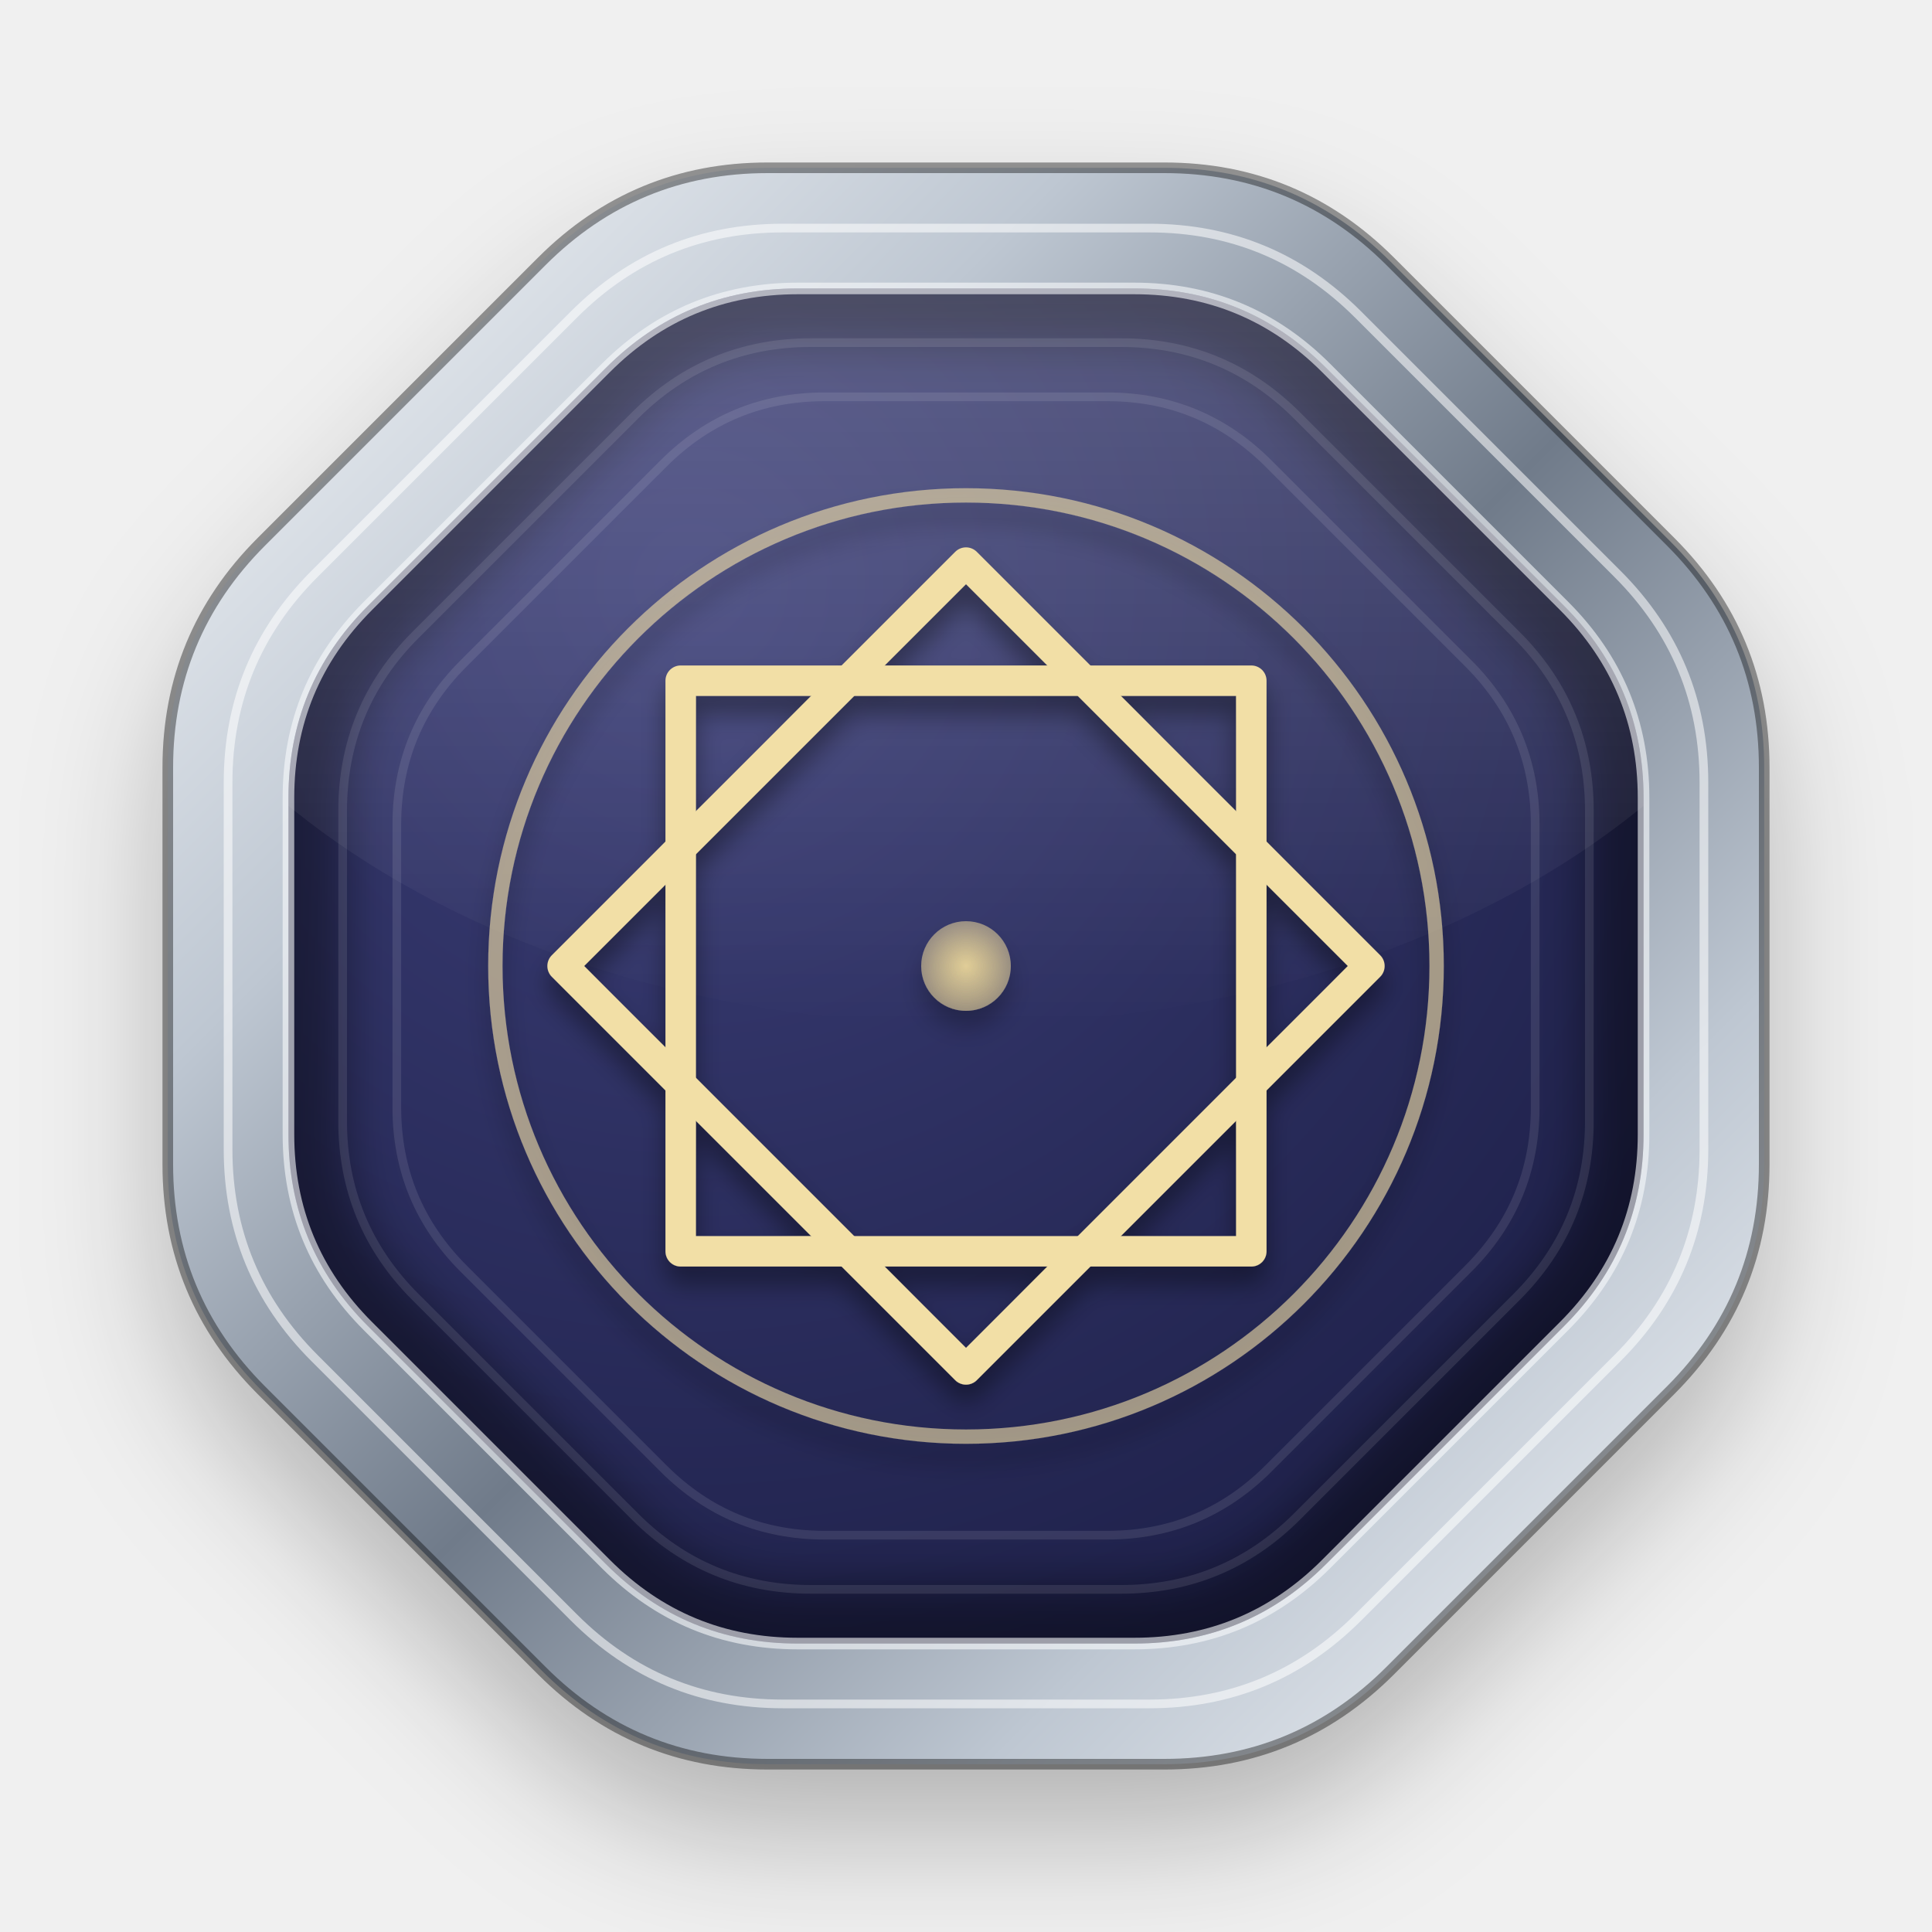
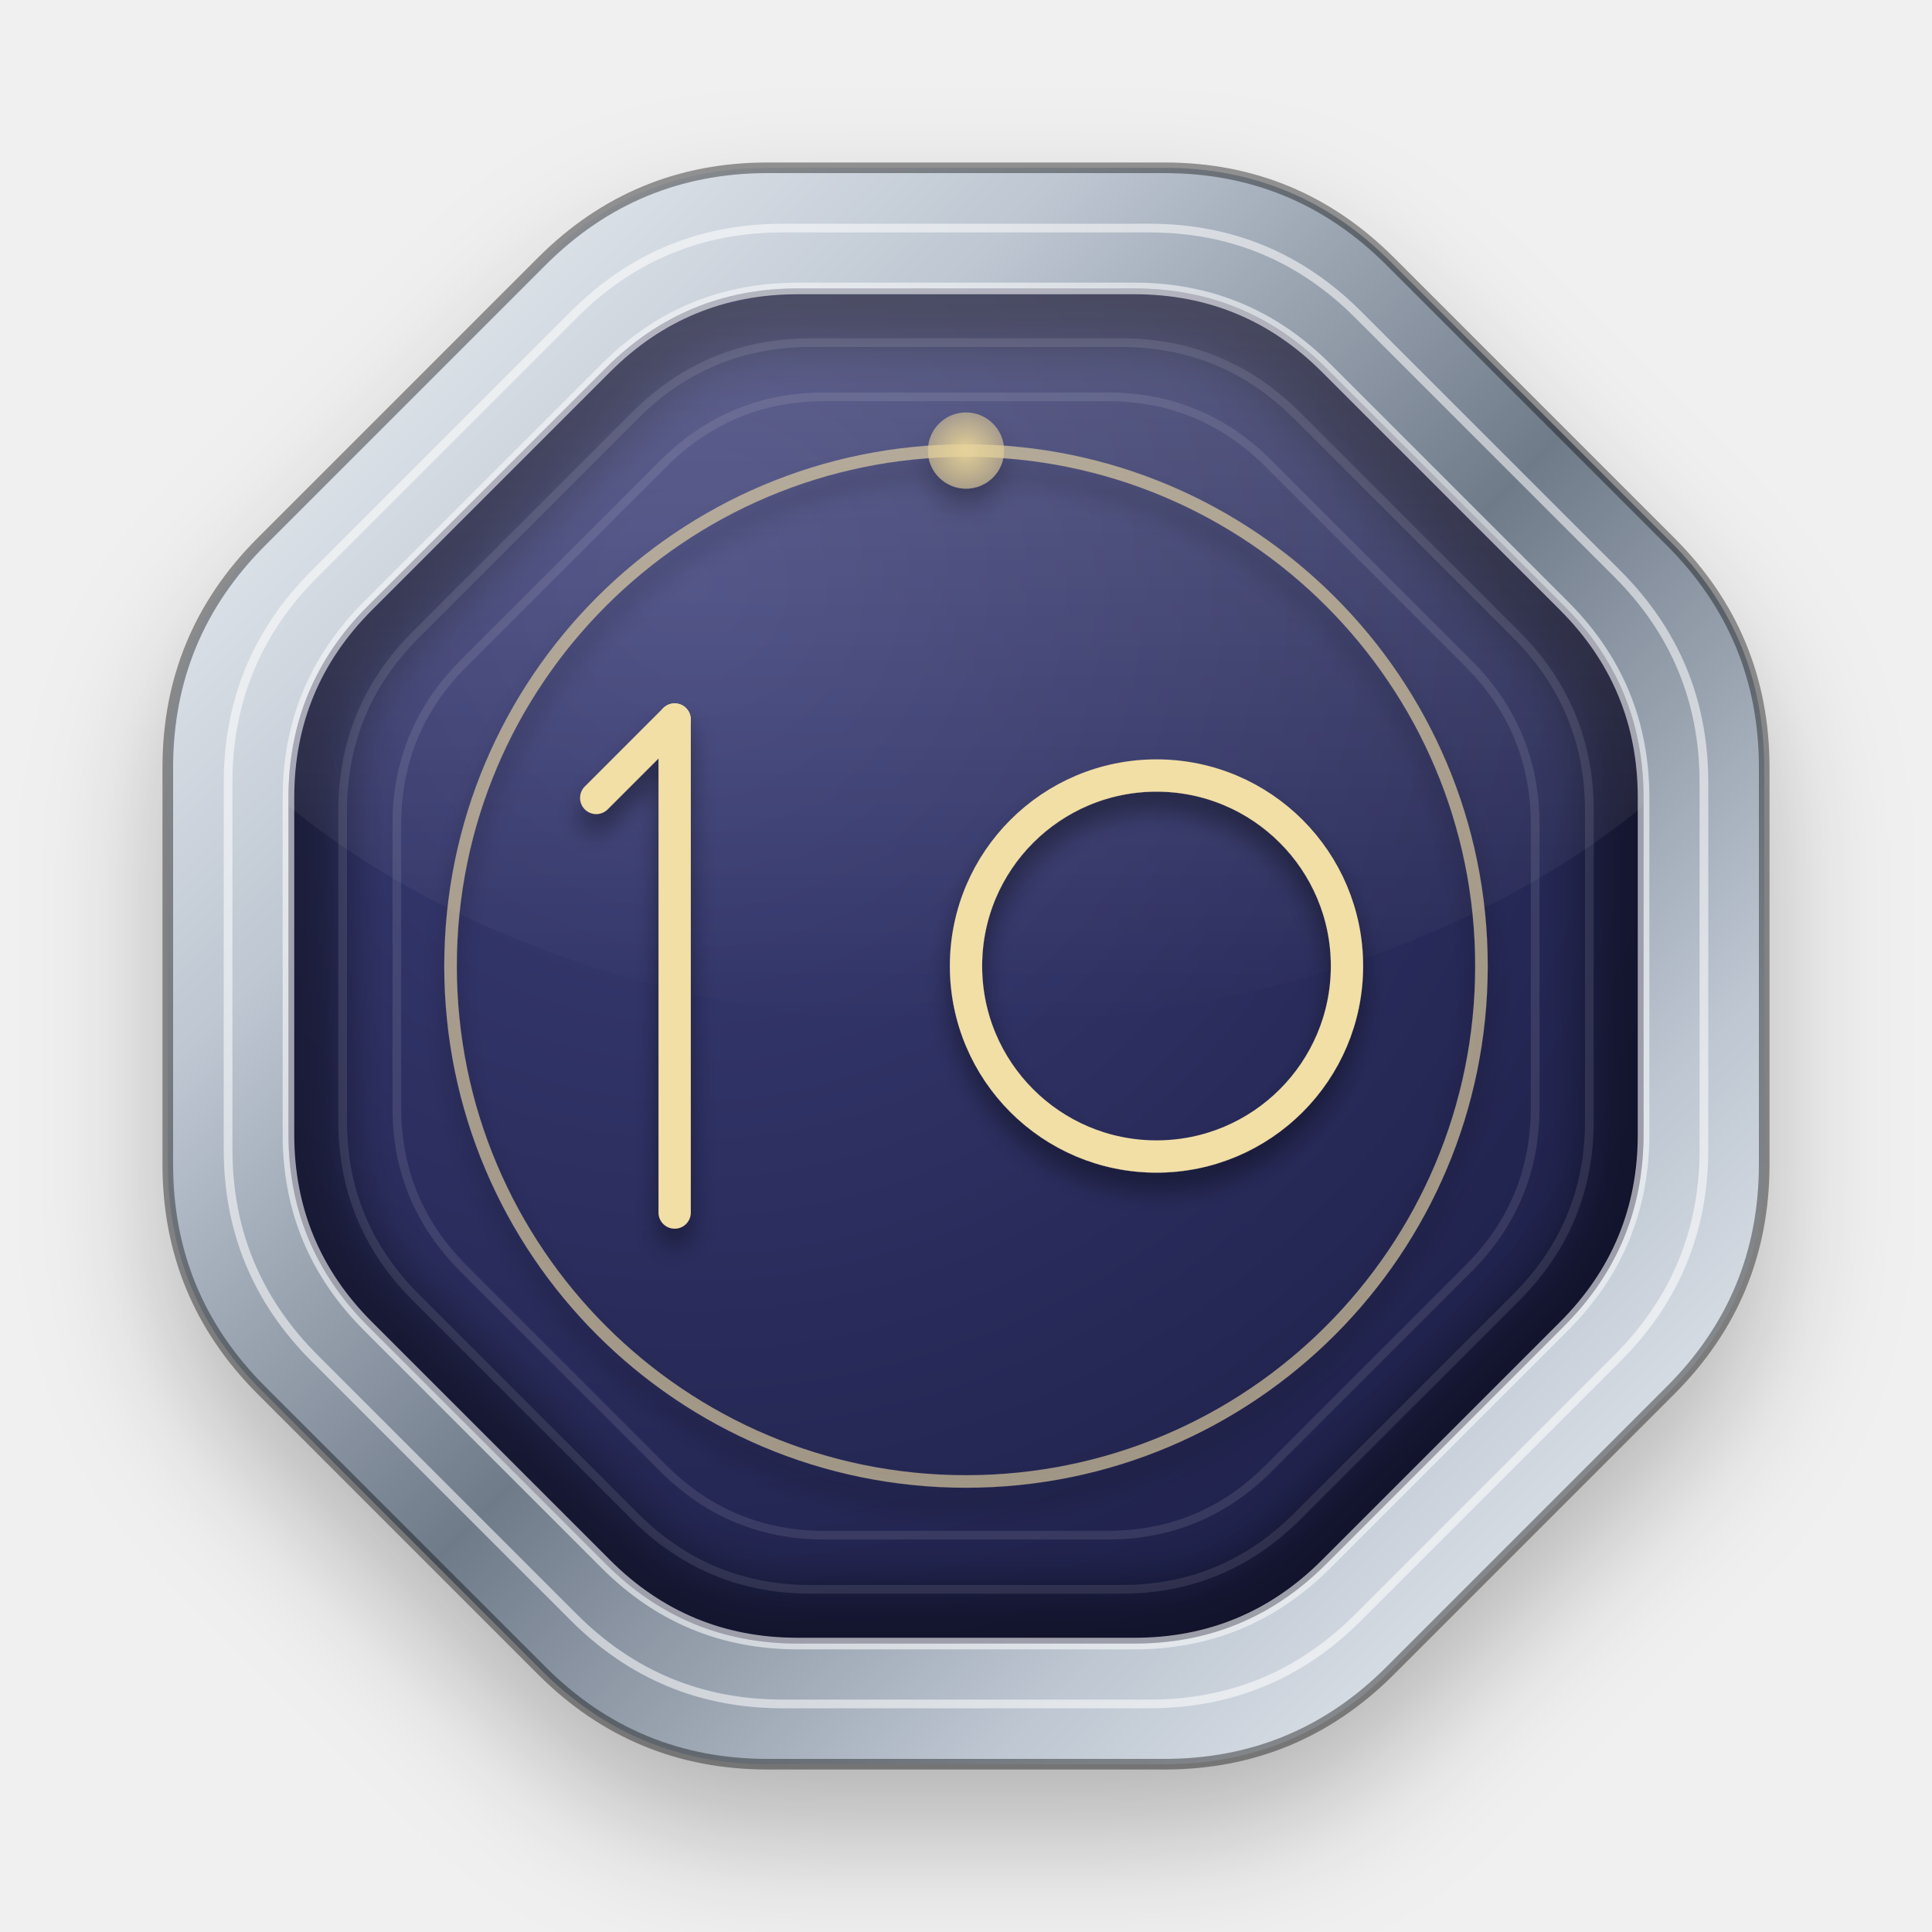
<svg xmlns="http://www.w3.org/2000/svg" viewBox="-100 -100 200 200" width="400" height="400">
  <defs>
    <filter id="blur8" x="-30%" y="-30%" width="160%" height="160%">
      <feGaussianBlur stdDeviation="7" />
    </filter>
    <filter id="blur3" x="-30%" y="-30%" width="160%" height="160%">
      <feGaussianBlur stdDeviation="2.6" />
    </filter>
    <filter id="emb" x="-20%" y="-20%" width="140%" height="140%">
      <feDropShadow dx="0" dy="1.6" stdDeviation="1.1" flood-color="#000" flood-opacity=".38" />
    </filter>
  </defs>
  <style>.mb42 .nf{fill:none} .mb42 .sf{fill:#F2DFA6;fill-opacity:.17} .mb42 .fl{fill:#F2DFA6;stroke:none} .mb42 .gl{fill:url(#b42g);stroke:none}</style>
  <defs>
    <linearGradient id="b42r" x1="0" y1="0" x2="1" y2="1">
      <stop offset="0" stop-color="#F8FAFC" />
      <stop offset=".28" stop-color="#BEC7D2" />
      <stop offset=".52" stop-color="#707B8A" />
      <stop offset=".76" stop-color="#BEC7D2" />
      <stop offset="1" stop-color="#F8FAFC" />
    </linearGradient>
    <radialGradient id="b42p" cx=".3" cy=".22" r="1.15">
      <stop offset="0" stop-color="#3C3F78" />
      <stop offset="1" stop-color="#14163A" />
    </radialGradient>
    <radialGradient id="b42g" cx=".5" cy=".5" r=".5">
      <stop offset="0" stop-color="#E8D49A" stop-opacity=".95" />
      <stop offset="1" stop-color="#E8D49A" stop-opacity=".55" />
    </radialGradient>
    <linearGradient id="b42s" x1="0" y1="0" x2="0" y2="1">
      <stop offset="0" stop-color="#fff" stop-opacity=".34" />
      <stop offset="1" stop-color="#fff" stop-opacity="0" />
    </linearGradient>
    <clipPath id="b42c">
      <path d="M17.43,-70.14Q29.05,-70.14 37.27,-61.92L61.92,-37.27Q70.14,-29.05 70.14,-17.43L70.14,17.43Q70.14,29.05 61.92,37.27L37.27,61.92Q29.05,70.14 17.43,70.14L-17.43,70.14Q-29.05,70.14 -37.27,61.92L-61.92,37.27Q-70.14,29.05 -70.14,17.43L-70.14,-17.43Q-70.14,-29.05 -61.92,-37.27L-37.27,-61.92Q-29.05,-70.14 -17.43,-70.14Z" />
    </clipPath>
  </defs>
  <path d="M20.54,-82.63Q34.23,-82.63 43.91,-72.95L72.95,-43.91Q82.63,-34.23 82.63,-20.54L82.63,20.54Q82.63,34.23 72.95,43.91L43.91,72.95Q34.23,82.63 20.54,82.63L-20.54,82.63Q-34.23,82.63 -43.91,72.95L-72.95,43.91Q-82.63,34.23 -82.63,20.54L-82.63,-20.54Q-82.63,-34.23 -72.95,-43.91L-43.91,-72.95Q-34.23,-82.63 -20.54,-82.63Z" transform="translate(0 7)" fill="#000" opacity=".26" filter="url(#blur8)" />
  <path d="M20.54,-82.63Q34.23,-82.63 43.91,-72.95L72.95,-43.91Q82.63,-34.23 82.63,-20.54L82.63,20.54Q82.63,34.23 72.95,43.91L43.91,72.95Q34.23,82.63 20.54,82.63L-20.54,82.63Q-34.23,82.63 -43.91,72.95L-72.95,43.91Q-82.63,34.23 -82.63,20.54L-82.63,-20.54Q-82.63,-34.23 -72.95,-43.91L-43.91,-72.95Q-34.23,-82.63 -20.54,-82.63Z" fill="url(#b42r)" />
  <path d="M20.54,-82.63Q34.23,-82.63 43.91,-72.95L72.95,-43.91Q82.63,-34.23 82.63,-20.54L82.63,20.54Q82.63,34.23 72.95,43.91L43.91,72.95Q34.23,82.63 20.54,82.63L-20.54,82.63Q-34.23,82.63 -43.91,72.95L-72.95,43.91Q-82.63,34.23 -82.63,20.54L-82.63,-20.54Q-82.63,-34.23 -72.95,-43.91L-43.91,-72.95Q-34.23,-82.63 -20.54,-82.63Z" fill="none" stroke="#000" stroke-opacity=".38" stroke-width="1.1" />
  <path d="M18.98,-76.39Q31.64,-76.39 40.59,-67.44L67.44,-40.59Q76.39,-31.64 76.39,-18.98L76.39,18.98Q76.39,31.64 67.44,40.59L40.59,67.44Q31.64,76.39 18.98,76.39L-18.98,76.39Q-31.64,76.39 -40.59,67.44L-67.44,40.59Q-76.39,31.64 -76.39,18.98L-76.39,-18.98Q-76.39,-31.64 -67.44,-40.59L-40.59,-67.44Q-31.64,-76.39 -18.98,-76.39Z" fill="none" stroke="#fff" stroke-opacity=".55" stroke-width=".9" />
  <path d="M17.43,-70.14Q29.05,-70.14 37.27,-61.92L61.92,-37.27Q70.14,-29.05 70.14,-17.43L70.14,17.43Q70.14,29.05 61.92,37.27L37.27,61.92Q29.05,70.14 17.43,70.14L-17.43,70.14Q-29.05,70.14 -37.27,61.92L-61.92,37.27Q-70.14,29.05 -70.14,17.43L-70.14,-17.43Q-70.14,-29.05 -61.92,-37.27L-37.27,-61.92Q-29.05,-70.14 -17.43,-70.14Z" fill="url(#b42p)" />
  <g clip-path="url(#b42c)">
    <path d="M17.43,-70.14Q29.05,-70.14 37.27,-61.92L61.92,-37.27Q70.14,-29.05 70.14,-17.43L70.14,17.43Q70.14,29.05 61.92,37.27L37.27,61.92Q29.05,70.14 17.43,70.14L-17.43,70.14Q-29.05,70.14 -37.27,61.92L-61.92,37.27Q-70.14,29.05 -70.14,17.43L-70.14,-17.43Q-70.14,-29.05 -61.92,-37.27L-37.27,-61.92Q-29.05,-70.14 -17.43,-70.14Z" fill="none" stroke="#000" stroke-opacity=".42" stroke-width="12" filter="url(#blur3)" />
    <path d="M16.04,-64.53Q26.73,-64.53 34.29,-56.97L56.97,-34.29Q64.53,-26.73 64.53,-16.04L64.53,16.04Q64.53,26.73 56.97,34.29L34.29,56.97Q26.73,64.53 16.04,64.53L-16.04,64.53Q-26.73,64.53 -34.29,56.97L-56.97,34.29Q-64.53,26.73 -64.53,16.04L-64.53,-16.04Q-64.53,-26.73 -56.97,-34.29L-34.29,-56.97Q-26.73,-64.53 -16.04,-64.53Z" fill="none" stroke="#fff" stroke-opacity=".10" stroke-width=".9" />
    <path d="M14.64,-58.92Q24.4,-58.92 31.31,-52.02L52.02,-31.31Q58.92,-24.4 58.92,-14.64L58.92,14.64Q58.92,24.4 52.02,31.31L31.31,52.02Q24.4,58.92 14.64,58.92L-14.64,58.92Q-24.4,58.92 -31.31,52.02L-52.02,31.31Q-58.92,24.4 -58.92,14.64L-58.92,-14.64Q-58.92,-24.4 -52.02,-31.31L-31.31,-52.02Q-24.4,-58.92 -14.64,-58.92Z" fill="none" stroke="#fff" stroke-opacity=".10" stroke-width=".9" />
    <ellipse cx="0" cy="-58" rx="92" ry="64" fill="url(#b42s)" />
  </g>
  <path d="M17.43,-70.14Q29.05,-70.14 37.27,-61.92L61.92,-37.27Q70.14,-29.05 70.14,-17.43L70.14,17.43Q70.14,29.05 61.92,37.27L37.27,61.92Q29.05,70.14 17.43,70.14L-17.43,70.14Q-29.05,70.14 -37.27,61.92L-61.92,37.27Q-70.14,29.05 -70.14,17.43L-70.14,-17.43Q-70.14,-29.05 -61.92,-37.27L-37.27,-61.92Q-29.05,-70.14 -17.43,-70.14Z" fill="none" stroke="#F8FAFC" stroke-opacity=".6" stroke-width="1.2" />
  <g filter="url(#emb)" fill="none" stroke="#F2DFA6" stroke-linecap="round" stroke-linejoin="round" class="mb42" transform="scale(1.16)">
-     <polygon points="25.46,-25.46 25.46,25.46 -25.46,25.46 -25.46,-25.46" class="nf" stroke-width="2.72" opacity="1" />
-     <polygon points="0,-36 36,0 0,36 -36,0" class="nf" stroke-width="2.72" opacity="1" />
-     <circle cx="0" cy="0" r="42" fill="none" stroke-width="1.28" opacity="0.6" />
-     <circle cx="0" cy="0" r="4" class="gl" stroke="none" opacity="1" />
+     <circle cx="17" cy="0" r="17" fill="none" stroke-width="2.88" opacity="1" />
+     <line x1="-26" y1="-22" x2="-26" y2="22" stroke-width="2.88" opacity="1" />
+     <line x1="-26" y1="-22" x2="-33" y2="-15" stroke-width="2.88" opacity="1" />
+     <circle cx="0" cy="0" r="46" fill="none" stroke-width="1.12" opacity="0.6" />
+     <circle cx="0" cy="-46" r="3.4" class="gl" stroke="none" opacity="1" />
  </g>
</svg>
